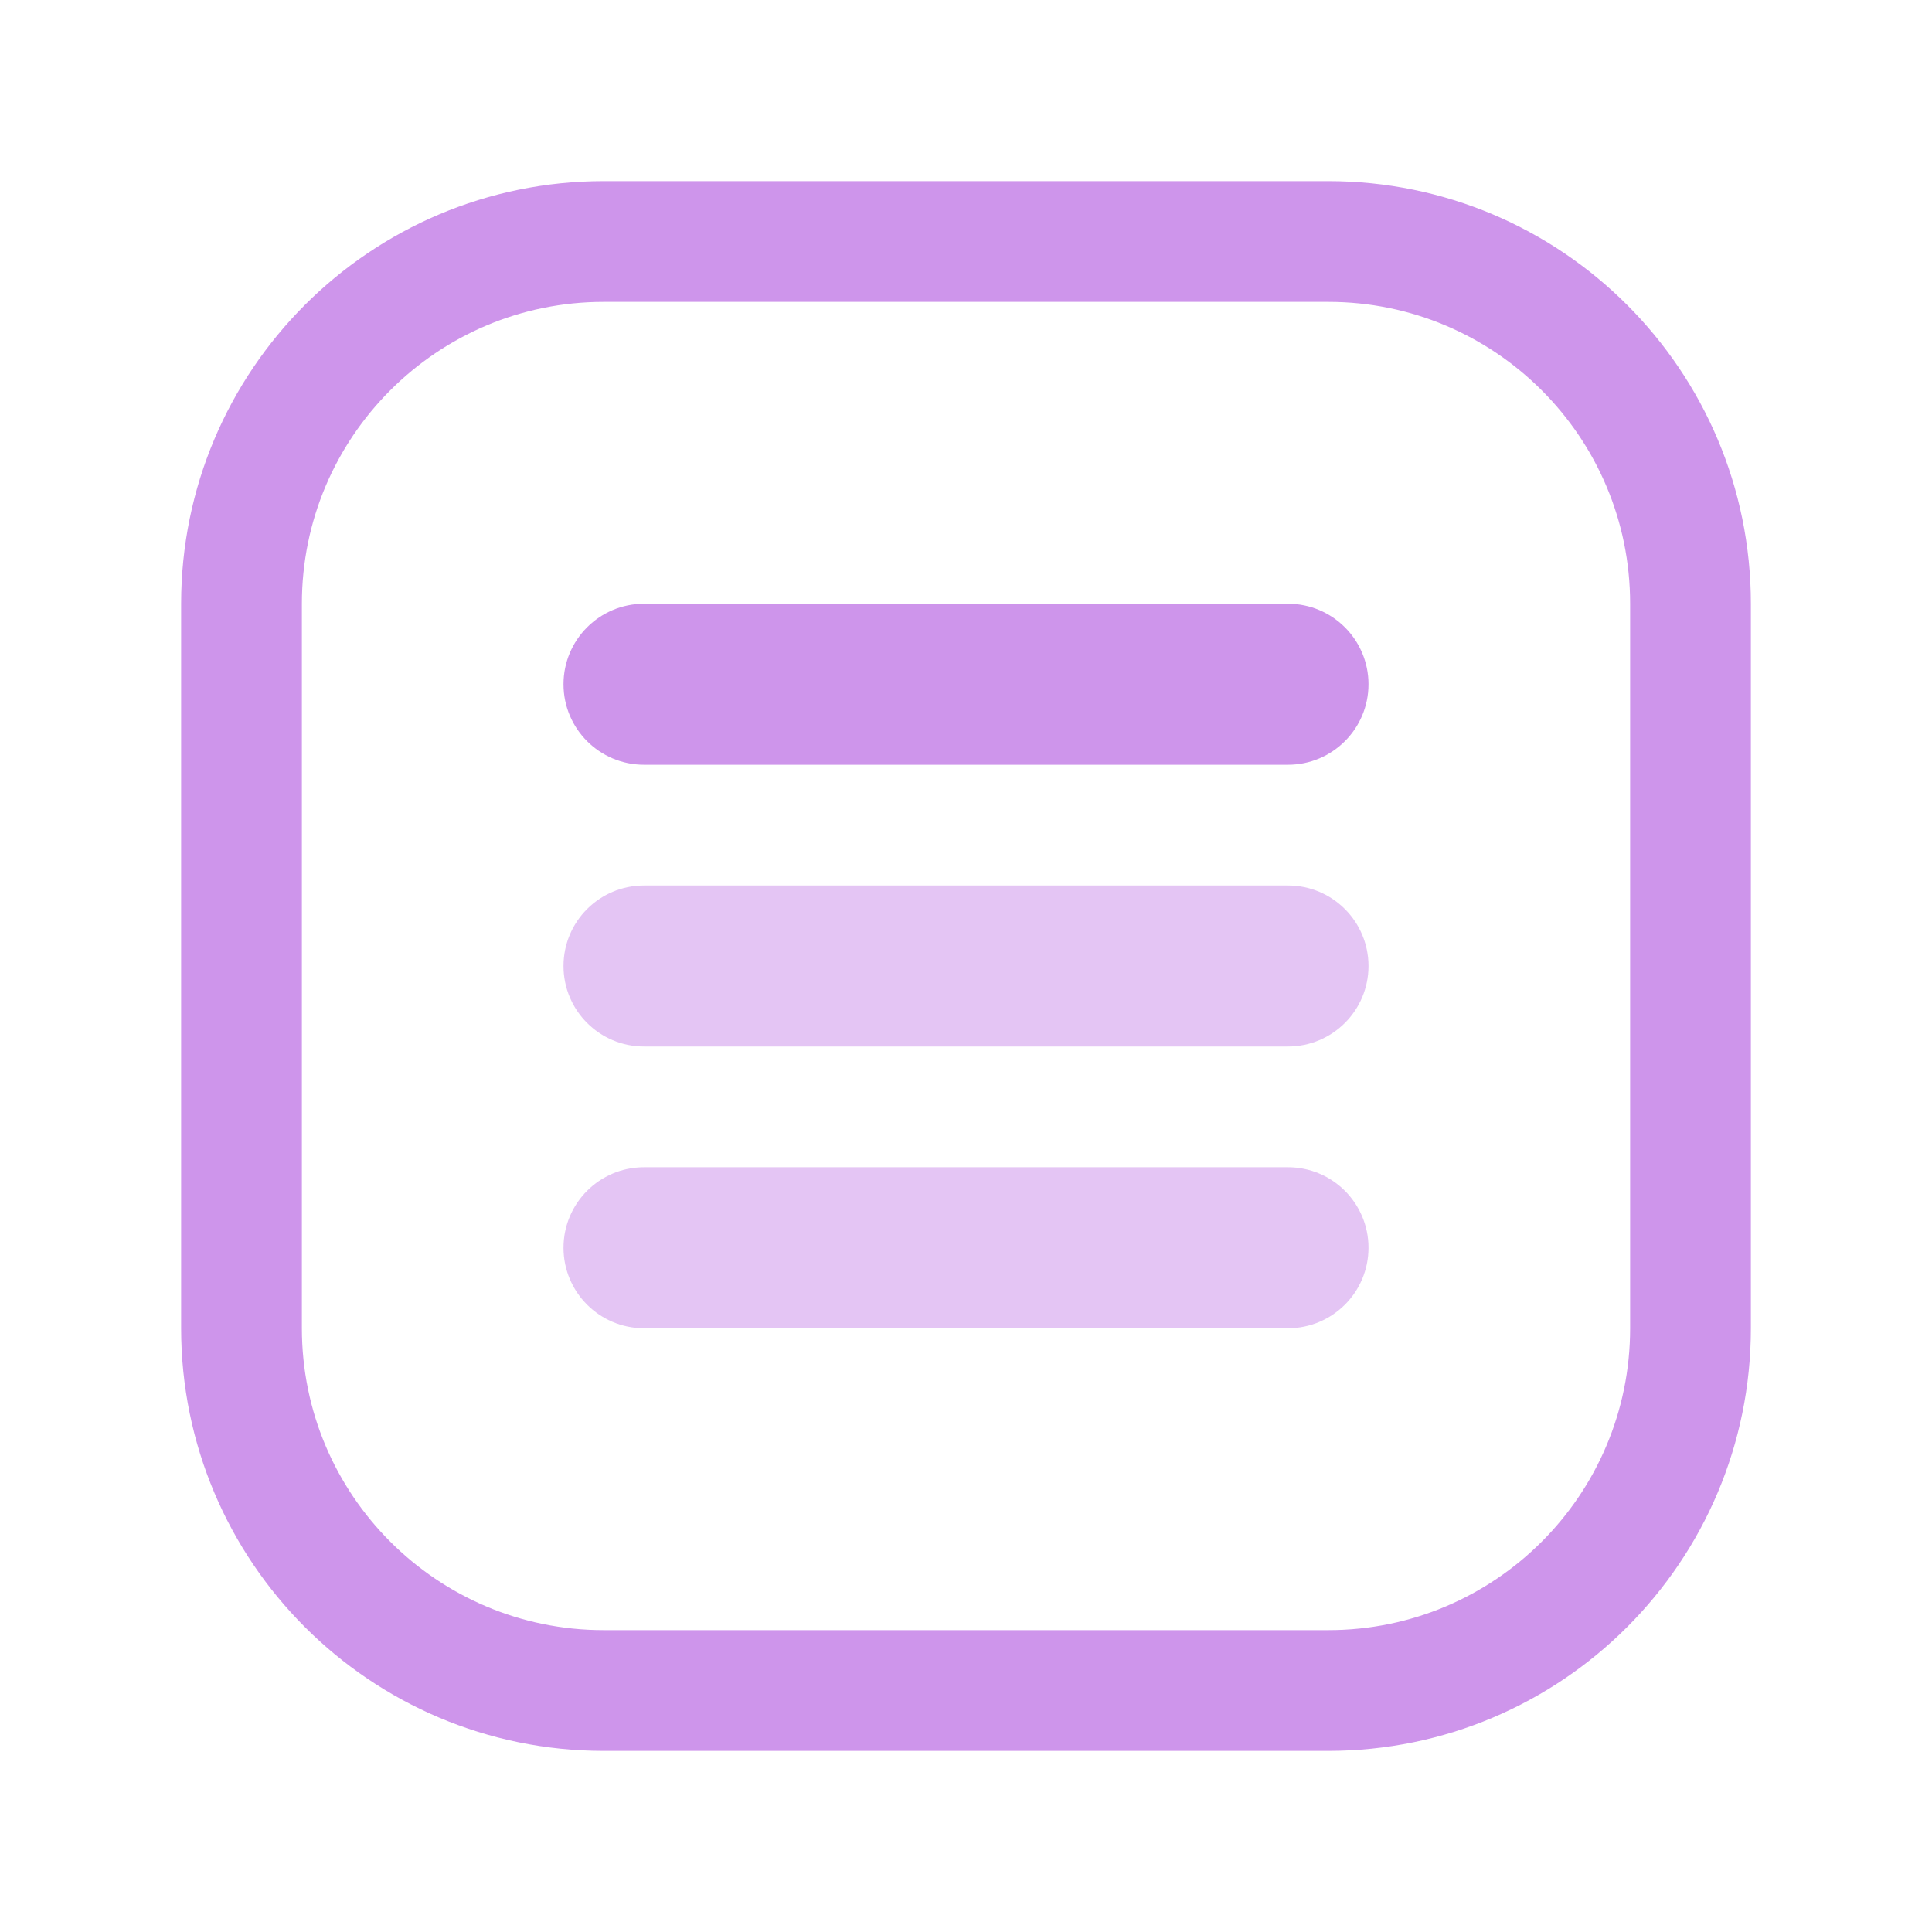
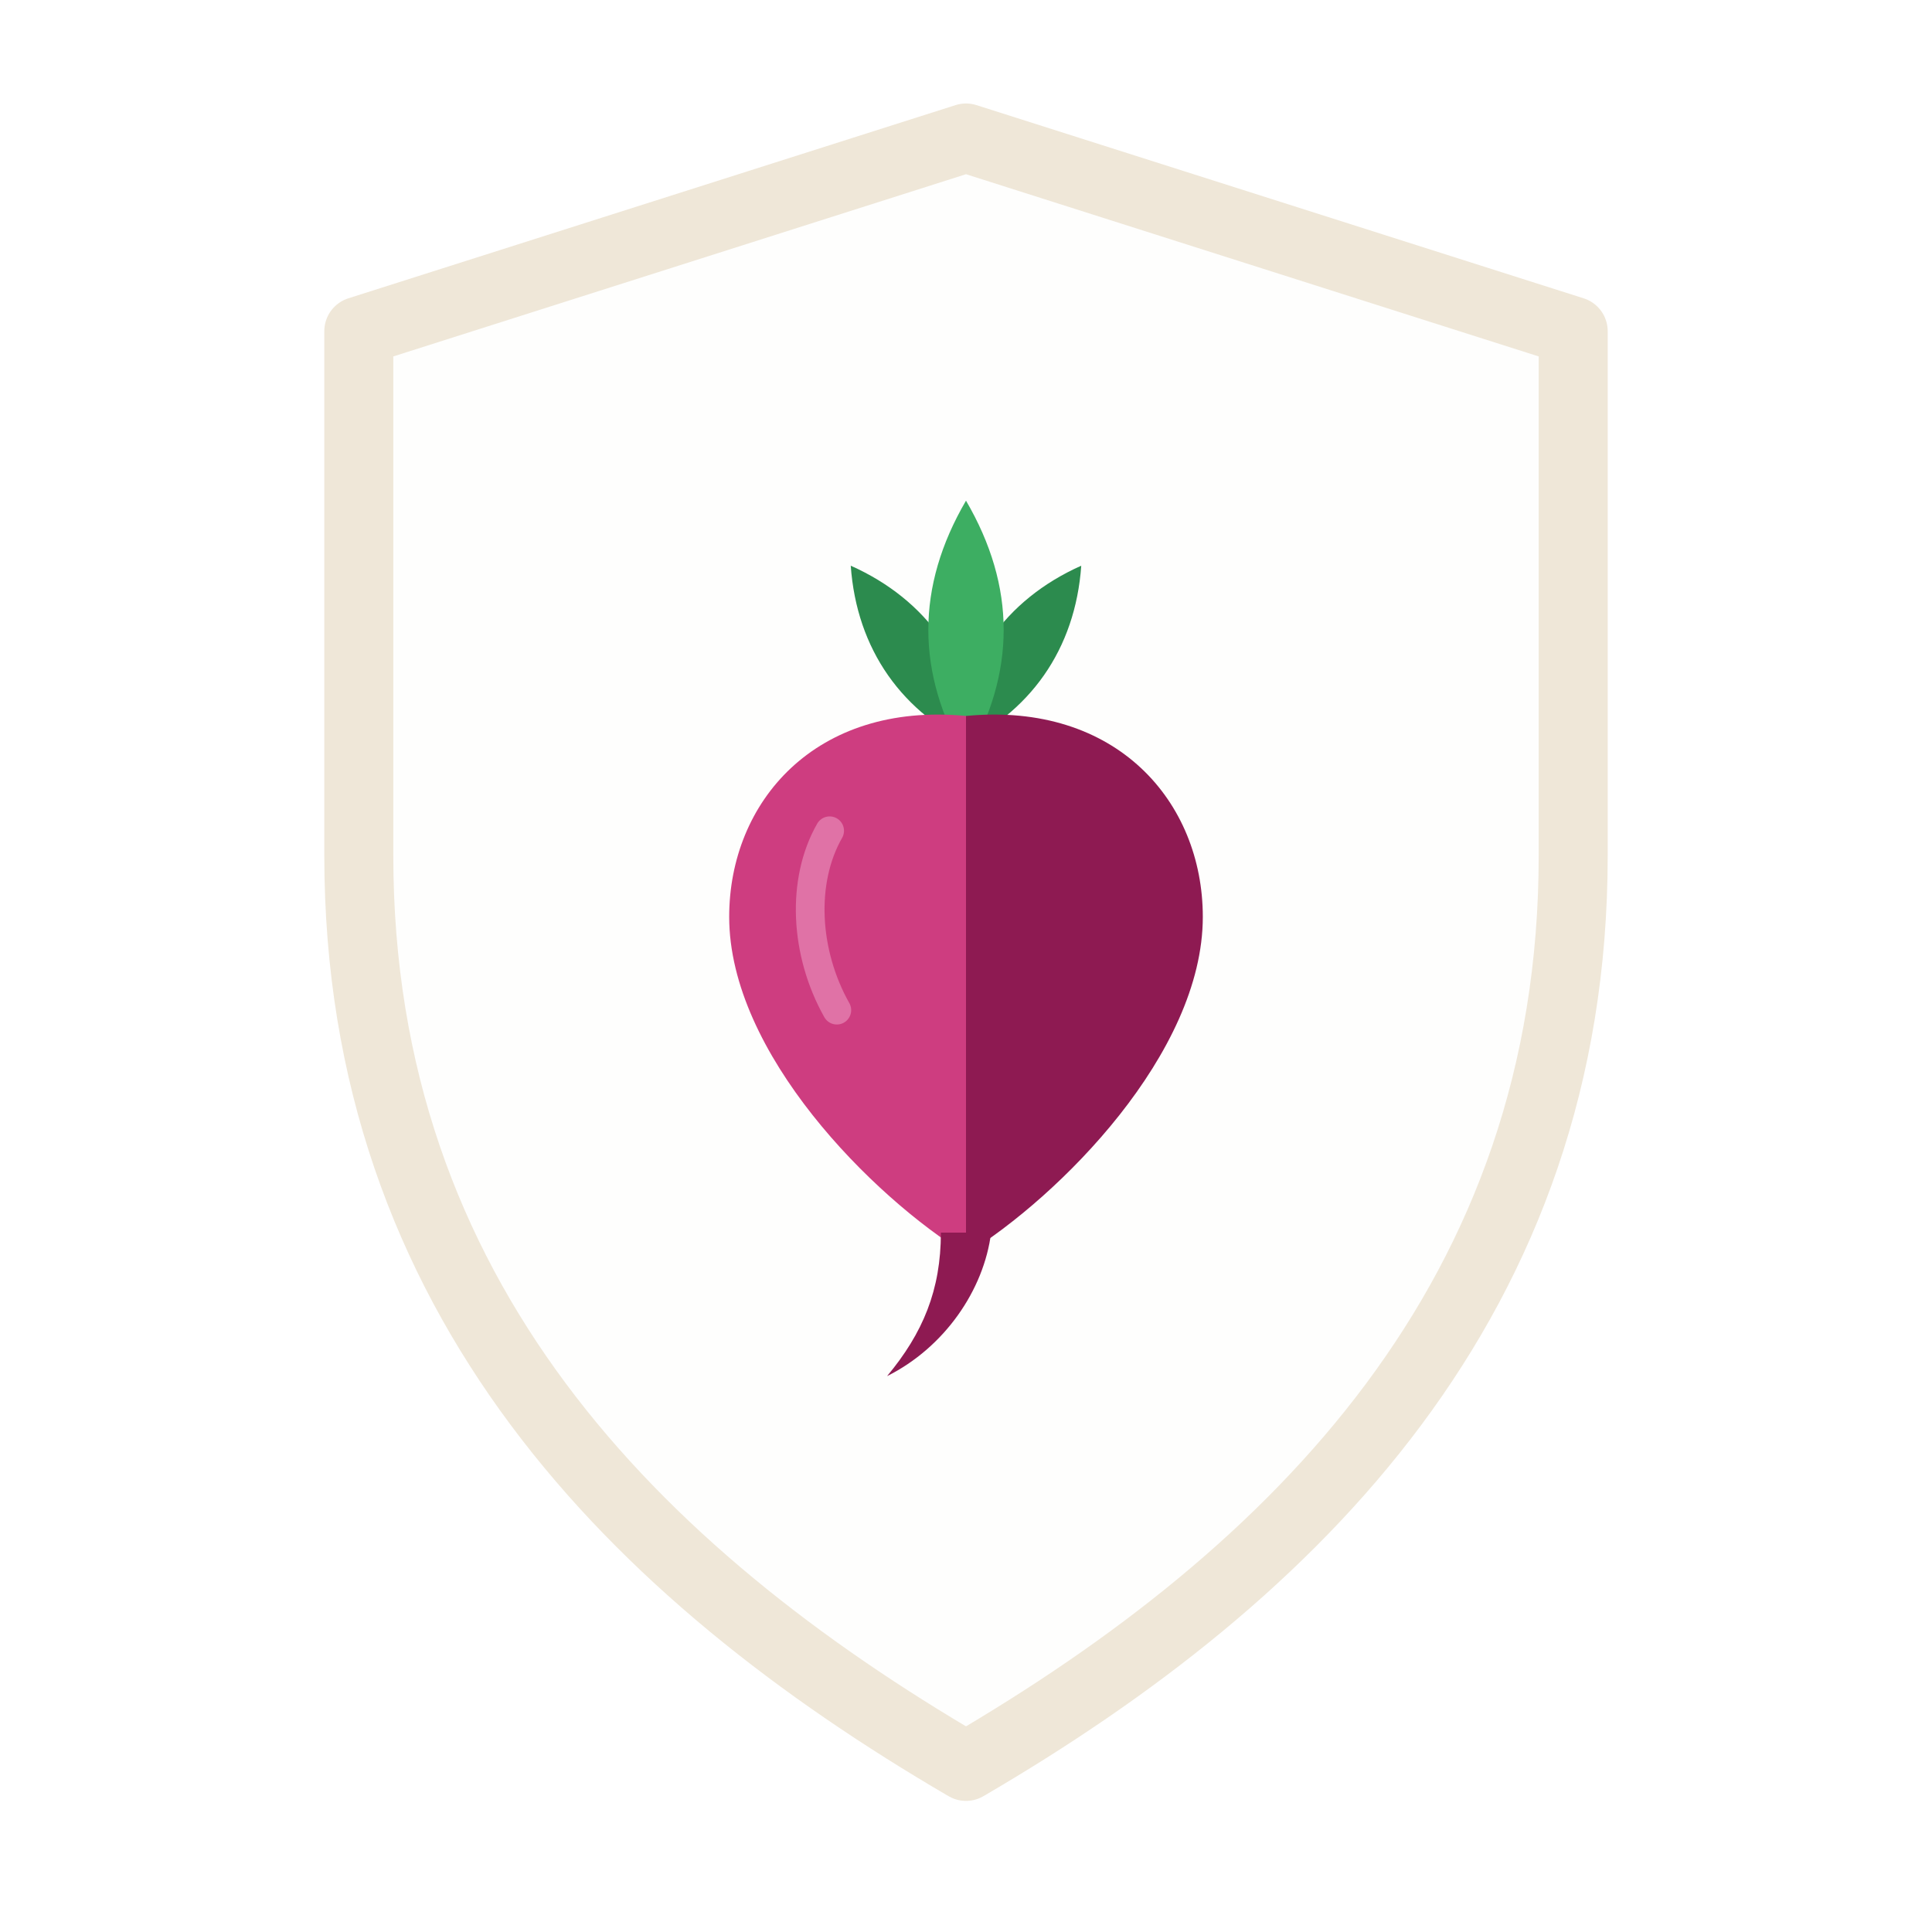
- <svg xmlns="http://www.w3.org/2000/svg" width="48" height="48" viewBox="0 0 48 48" fill="none">
-   <rect x="6" y="6" width="36" height="36" rx="9" stroke="#CE95EB" stroke-width="3" />
-   <rect x="14" y="15" width="20" height="4" rx="2" fill="#CE95EB" />
-   <rect x="14" y="22" width="20" height="4" rx="2" fill="#CE95EB" opacity="0.55" />
-   <rect x="14" y="29" width="20" height="4" rx="2" fill="#CE95EB" opacity="0.55" />
+ <svg xmlns="http://www.w3.org/2000/svg" viewBox="0 0 140 140" width="140" height="140" fill="none">
+   <path d="M70,10 L114,24 V62 C114,94 94,114 70,128 C46,114 26,94 26,62 V24 Z" fill="rgba(239,231,216,0.05)" stroke="#EFE7D8" stroke-width="5" stroke-linejoin="round" />
+   <g transform="translate(70,68) scale(0.52) translate(-50,-63)">
+     <g transform="translate(50,34)">
+       <g transform="rotate(-35)">
+         <path d="M0,3 C-6,-7 -6,-18 0,-28 C6,-18 6,-7 0,3 Z" fill="#2C8B4E" />
+       </g>
+       <g transform="rotate(35)">
+         <path d="M0,3 C-6,-7 -6,-18 0,-28 C6,-18 6,-7 0,3 Z" fill="#2C8B4E" />
+       </g>
+       <path d="M0,4 C-7,-8 -7,-20 0,-32 C7,-20 7,-8 0,4 Z" fill="#3DAE62" />
+     </g>
+     <path d="M50,32 C29,30 17,44 17,60 C17,79 37,99 50,107 Z" fill="#CE3D80" />
+     <path d="M50,32 C71,30 83,44 83,60 C83,79 63,99 50,107 Z" fill="#8E1A52" />
+     <path d="M31,48 C27,55 27.5,65 32,73" stroke="#EE9CC4" stroke-width="4" stroke-linecap="round" fill="none" opacity="0.55" />
+     <path d="M46.5,104 C46.5,112 44,118 39,124 C47,120 52.5,112 53.5,104 Z" fill="#8E1A52" />
+   </g>
</svg>
